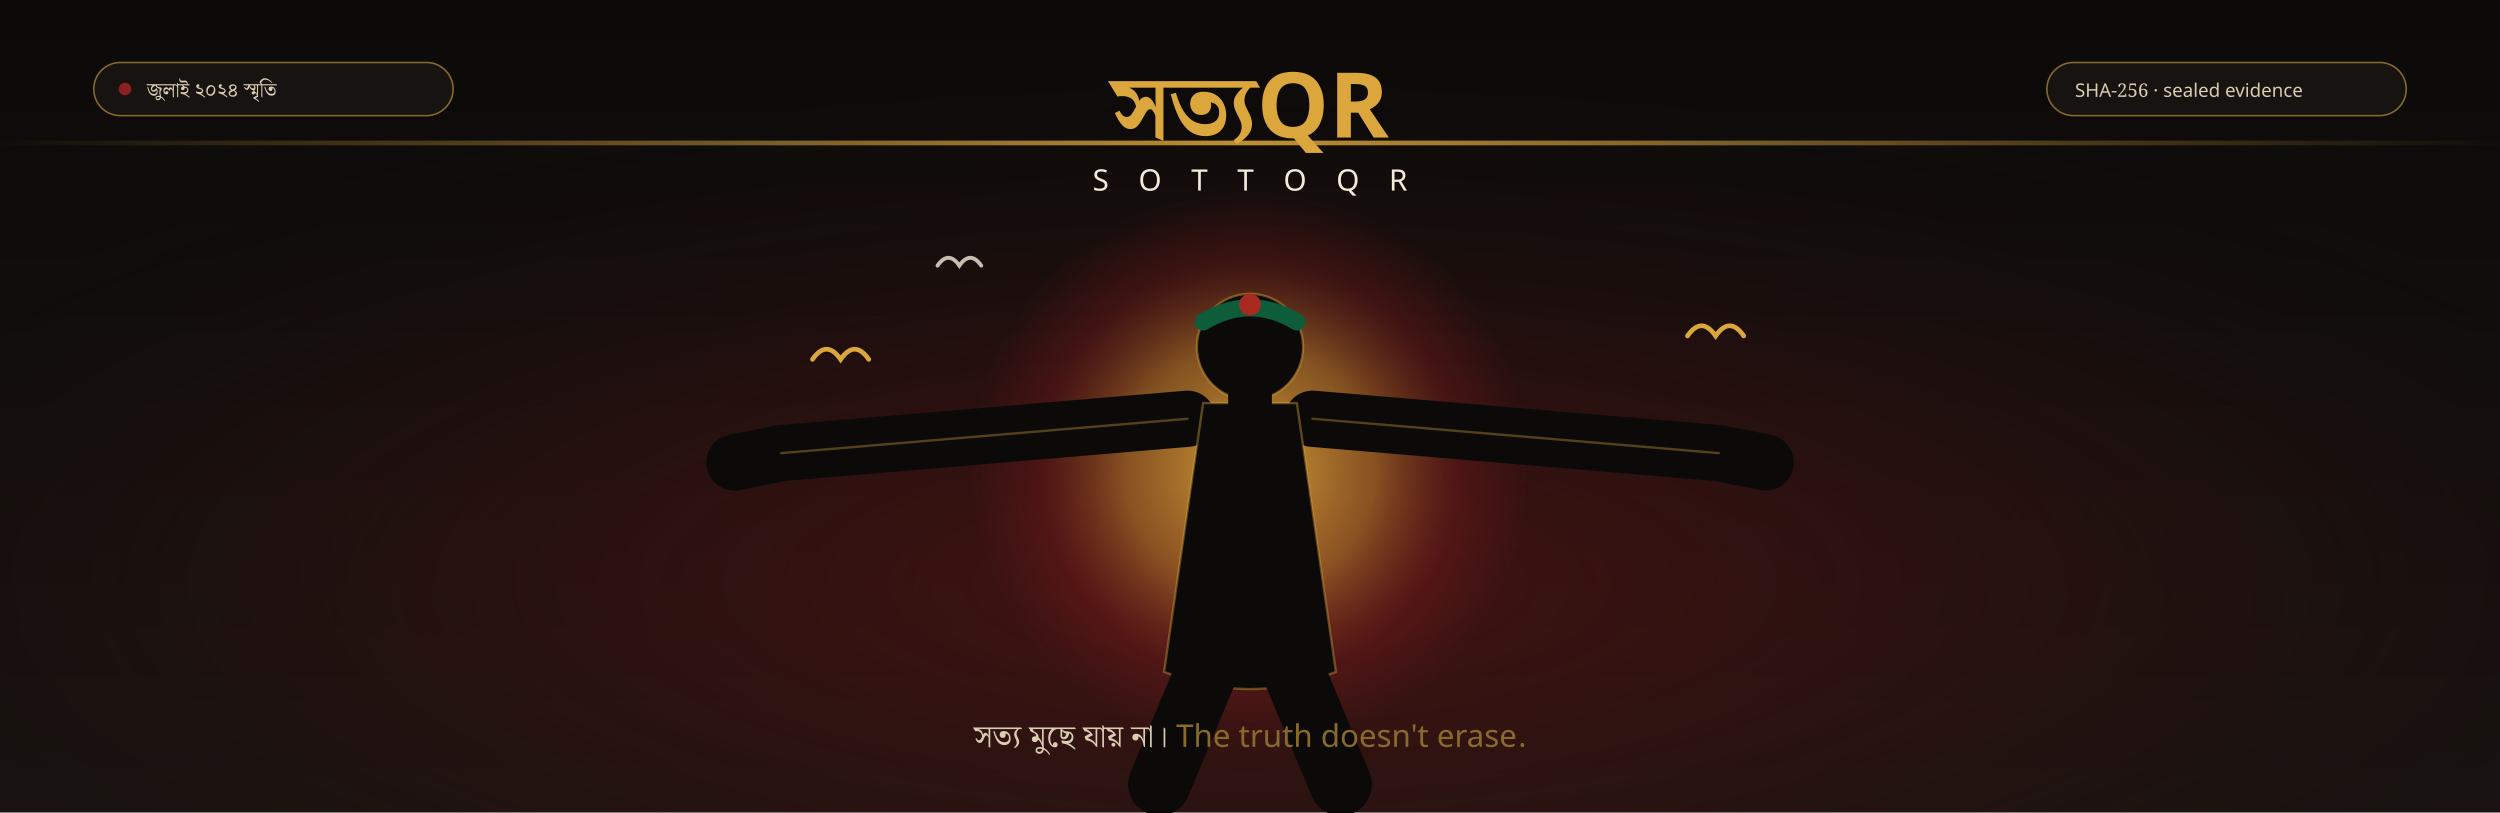
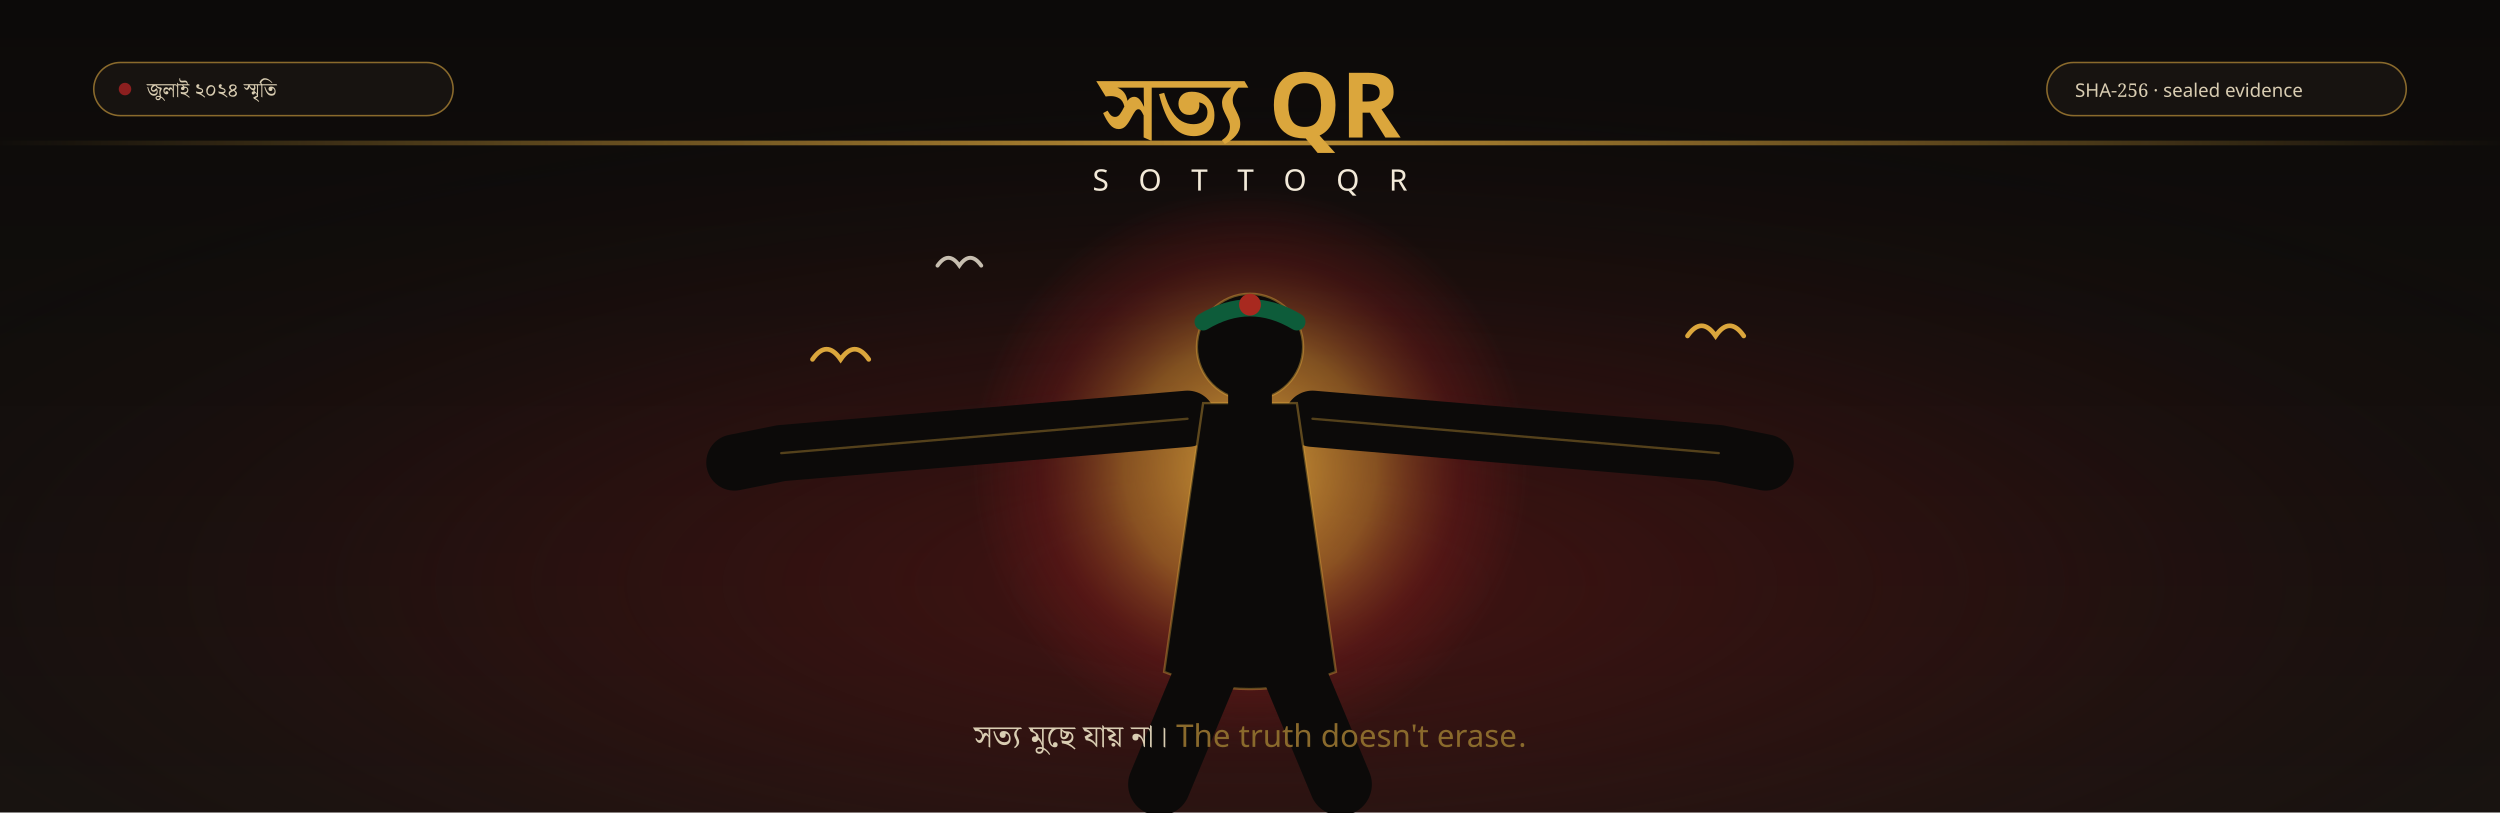
<svg xmlns="http://www.w3.org/2000/svg" viewBox="0 0 1600 520" role="img" aria-label="ShottoQR — Sealed Truth for an Unforgettable July">
  <defs>
    <linearGradient id="bgBase" x1="0" y1="0" x2="0" y2="1">
      <stop offset="0%" stop-color="#0c0a09" />
      <stop offset="100%" stop-color="#171310" />
    </linearGradient>
    <radialGradient id="bgGlow" cx="50%" cy="72%" r="65%">
      <stop offset="0%" stop-color="#5c1414" stop-opacity="0.65" />
      <stop offset="55%" stop-color="#5c1414" stop-opacity="0.18" />
      <stop offset="100%" stop-color="#0c0a09" stop-opacity="0" />
    </radialGradient>
    <radialGradient id="halo" cx="50%" cy="50%" r="50%">
      <stop offset="0%" stop-color="#dba63c" stop-opacity="0.95" />
      <stop offset="45%" stop-color="#c9852f" stop-opacity="0.55" />
      <stop offset="75%" stop-color="#8c1f1f" stop-opacity="0.28" />
      <stop offset="100%" stop-color="#8c1f1f" stop-opacity="0" />
    </radialGradient>
    <linearGradient id="scanGrad" x1="0" y1="0" x2="1" y2="0">
      <stop offset="0%" stop-color="#dba63c" stop-opacity="0" />
      <stop offset="50%" stop-color="#dba63c" stop-opacity="0.85" />
      <stop offset="100%" stop-color="#dba63c" stop-opacity="0" />
    </linearGradient>
    <style>
      @keyframes fadeIn { from { opacity: 0; } to { opacity: 1; } }
      @keyframes riseIn { from { opacity: 0; transform: translateY(22px); } to { opacity: 1; transform: translateY(0); } }
      @keyframes haloPulse { 0%,100% { transform: scale(1); opacity: 0.6; } 50% { transform: scale(1.07); opacity: 0.85; } }
      @keyframes birdRise { 0% { opacity: 0; transform: translate(0,0); } 12% { opacity: 1; } 85% { opacity: 0.9; } 100% { opacity: 0; transform: translate(24px,-190px); } }
      @keyframes scan { 0% { opacity: 0; transform: translateY(0); } 8% { opacity: 0.9; } 92% { opacity: 0.9; } 100% { opacity: 0; transform: translateY(300px); } }
      @keyframes flicker { 0%,100% { opacity: 0.9; } 50% { opacity: 0.6; } }

      .bg-glow   { animation: fadeIn 1.6s ease both; }
      .halo      { transform-origin: 800px 300px; animation: fadeIn 1.2s ease both, haloPulse 4.5s ease-in-out 1.2s infinite; }
      .figure    { animation: riseIn 1.1s ease 0.45s both; }
      .headband  { animation: fadeIn 0.8s ease 1.15s both; }
      .scanline  { animation: scan 3.6s ease-in-out 1.6s infinite; }
      .title-bn  { animation: riseIn 0.9s ease 1.35s both; }
      .title-en  { animation: riseIn 0.9s ease 1.6s both; }
      .tagline   { animation: fadeIn 1.1s ease 2.0s both; }
      .pill      { animation: fadeIn 0.9s ease 2.25s both; }
      .bird      { animation: birdRise 5.2s ease-in infinite; }
      .bird.b2   { animation-delay: 1.4s; }
      .bird.b3   { animation-delay: 2.9s; }
      .bird.b4   { animation-delay: 0.6s; }
      .status-dot{ animation: flicker 2.4s ease-in-out infinite; }

      text { font-family: 'Noto Serif Bengali','Hind Siliguri','Segoe UI',sans-serif; }
    </style>
  </defs>
  <rect x="0" y="0" width="1600" height="520" fill="url(#bgBase)" />
  <rect x="0" y="0" width="1600" height="520" fill="url(#bgGlow)" class="bg-glow" />
  <circle cx="800" cy="300" r="180" fill="url(#halo)" class="halo" />
  <rect x="0" y="90" width="1600" height="3" fill="url(#scanGrad)" class="scanline" />
  <g class="bird b1" transform="translate(520,230)">
    <path d="M0,0 q9,-13 18,0 q9,-13 18,0" stroke="#dba63c" stroke-width="3" fill="none" stroke-linecap="round" />
  </g>
  <g class="bird b2" transform="translate(1080,215)">
    <path d="M0,0 q9,-13 18,0 q9,-13 18,0" stroke="#dba63c" stroke-width="3" fill="none" stroke-linecap="round" />
  </g>
  <g class="bird b3" transform="translate(600,170)">
    <path d="M0,0 q7,-10 14,0 q7,-10 14,0" stroke="#f3ead9" stroke-width="2.5" fill="none" stroke-linecap="round" opacity="0.8" />
  </g>
  <g class="bird b4" transform="translate(1010,275)">
    <path d="M0,0 q7,-10 14,0 q7,-10 14,0" stroke="#f3ead9" stroke-width="2.5" fill="none" stroke-linecap="round" opacity="0.8" />
  </g>
  <g class="figure">
    <path d="M760,268 L500,290 M500,290 L470,296" stroke="#0c0a09" stroke-width="36" stroke-linecap="round" stroke-linejoin="round" fill="none" />
    <path d="M840,268 L1100,290 M1100,290 L1130,296" stroke="#0c0a09" stroke-width="36" stroke-linecap="round" stroke-linejoin="round" fill="none" />
    <path d="M760,268 L500,290" stroke="#dba63c" stroke-width="1.5" stroke-linecap="round" fill="none" opacity="0.35" />
    <path d="M840,268 L1100,290" stroke="#dba63c" stroke-width="1.5" stroke-linecap="round" fill="none" opacity="0.35" />
    <path d="M770,258 L830,258 L855,430 Q800,452 745,430 Z" fill="#0c0a09" stroke="#dba63c" stroke-width="1.5" stroke-opacity="0.4" />
    <path d="M772,430 L742,502" stroke="#0c0a09" stroke-width="40" stroke-linecap="round" />
    <path d="M828,430 L858,502" stroke="#0c0a09" stroke-width="40" stroke-linecap="round" />
    <circle cx="800" cy="222" r="34" fill="#0c0a09" stroke="#dba63c" stroke-width="1.5" stroke-opacity="0.45" />
    <rect x="786" y="248" width="28" height="18" fill="#0c0a09" />
  </g>
  <g class="headband">
    <path d="M770,206 Q800,188 830,206" stroke="#0d5c3a" stroke-width="11" fill="none" stroke-linecap="round" />
    <circle cx="800" cy="195" r="7" fill="#a8291f" />
  </g>
-   <text x="800" y="88" text-anchor="middle" class="title-bn" font-size="58" font-weight="700" fill="#dba63c">সত্যQR</text>
-   <text x="800" y="122" text-anchor="middle" class="title-en" font-family="Georgia,'Times New Roman',serif" font-size="19" letter-spacing="7" fill="#f3ead9">S O T T O Q R</text>
+   <text x="800" y="88" text-anchor="middle" class="title-bn" font-size="58" font-weight="700" fill="#dba63c">সত্য QR</text>
+   <text x="800" y="122" text-anchor="middle" class="title-en" font-family="Georgia,'Times New Roman',serif" font-size="19" letter-spacing="7" fill="#f3ead9">S O T T O  Q R</text>
  <text x="800" y="478" text-anchor="middle" class="tagline" font-size="20" fill="#d9cdb2">সত্য মুছে যায় না। <tspan fill="#8a6a2c">The truth doesn't erase.</tspan>
  </text>
  <g class="pill" transform="translate(60,40)">
    <rect x="0" y="0" width="230" height="34" rx="17" fill="#171310" stroke="#8a6a2c" stroke-width="1" />
    <circle cx="20" cy="17" r="4" fill="#8c1f1f" class="status-dot" />
    <text x="34" y="22" font-family="'Hind Siliguri','Segoe UI',sans-serif" font-size="13" fill="#d9cdb2">জুলাই ২০২৪ স্মৃতি</text>
  </g>
  <g class="pill" transform="translate(1310,40)">
    <rect x="0" y="0" width="230" height="34" rx="17" fill="#171310" stroke="#8a6a2c" stroke-width="1" />
    <text x="18" y="22" font-family="'JetBrains Mono','Consolas',monospace" font-size="12" fill="#d9cdb2">SHA-256 · sealed evidence</text>
  </g>
</svg>
